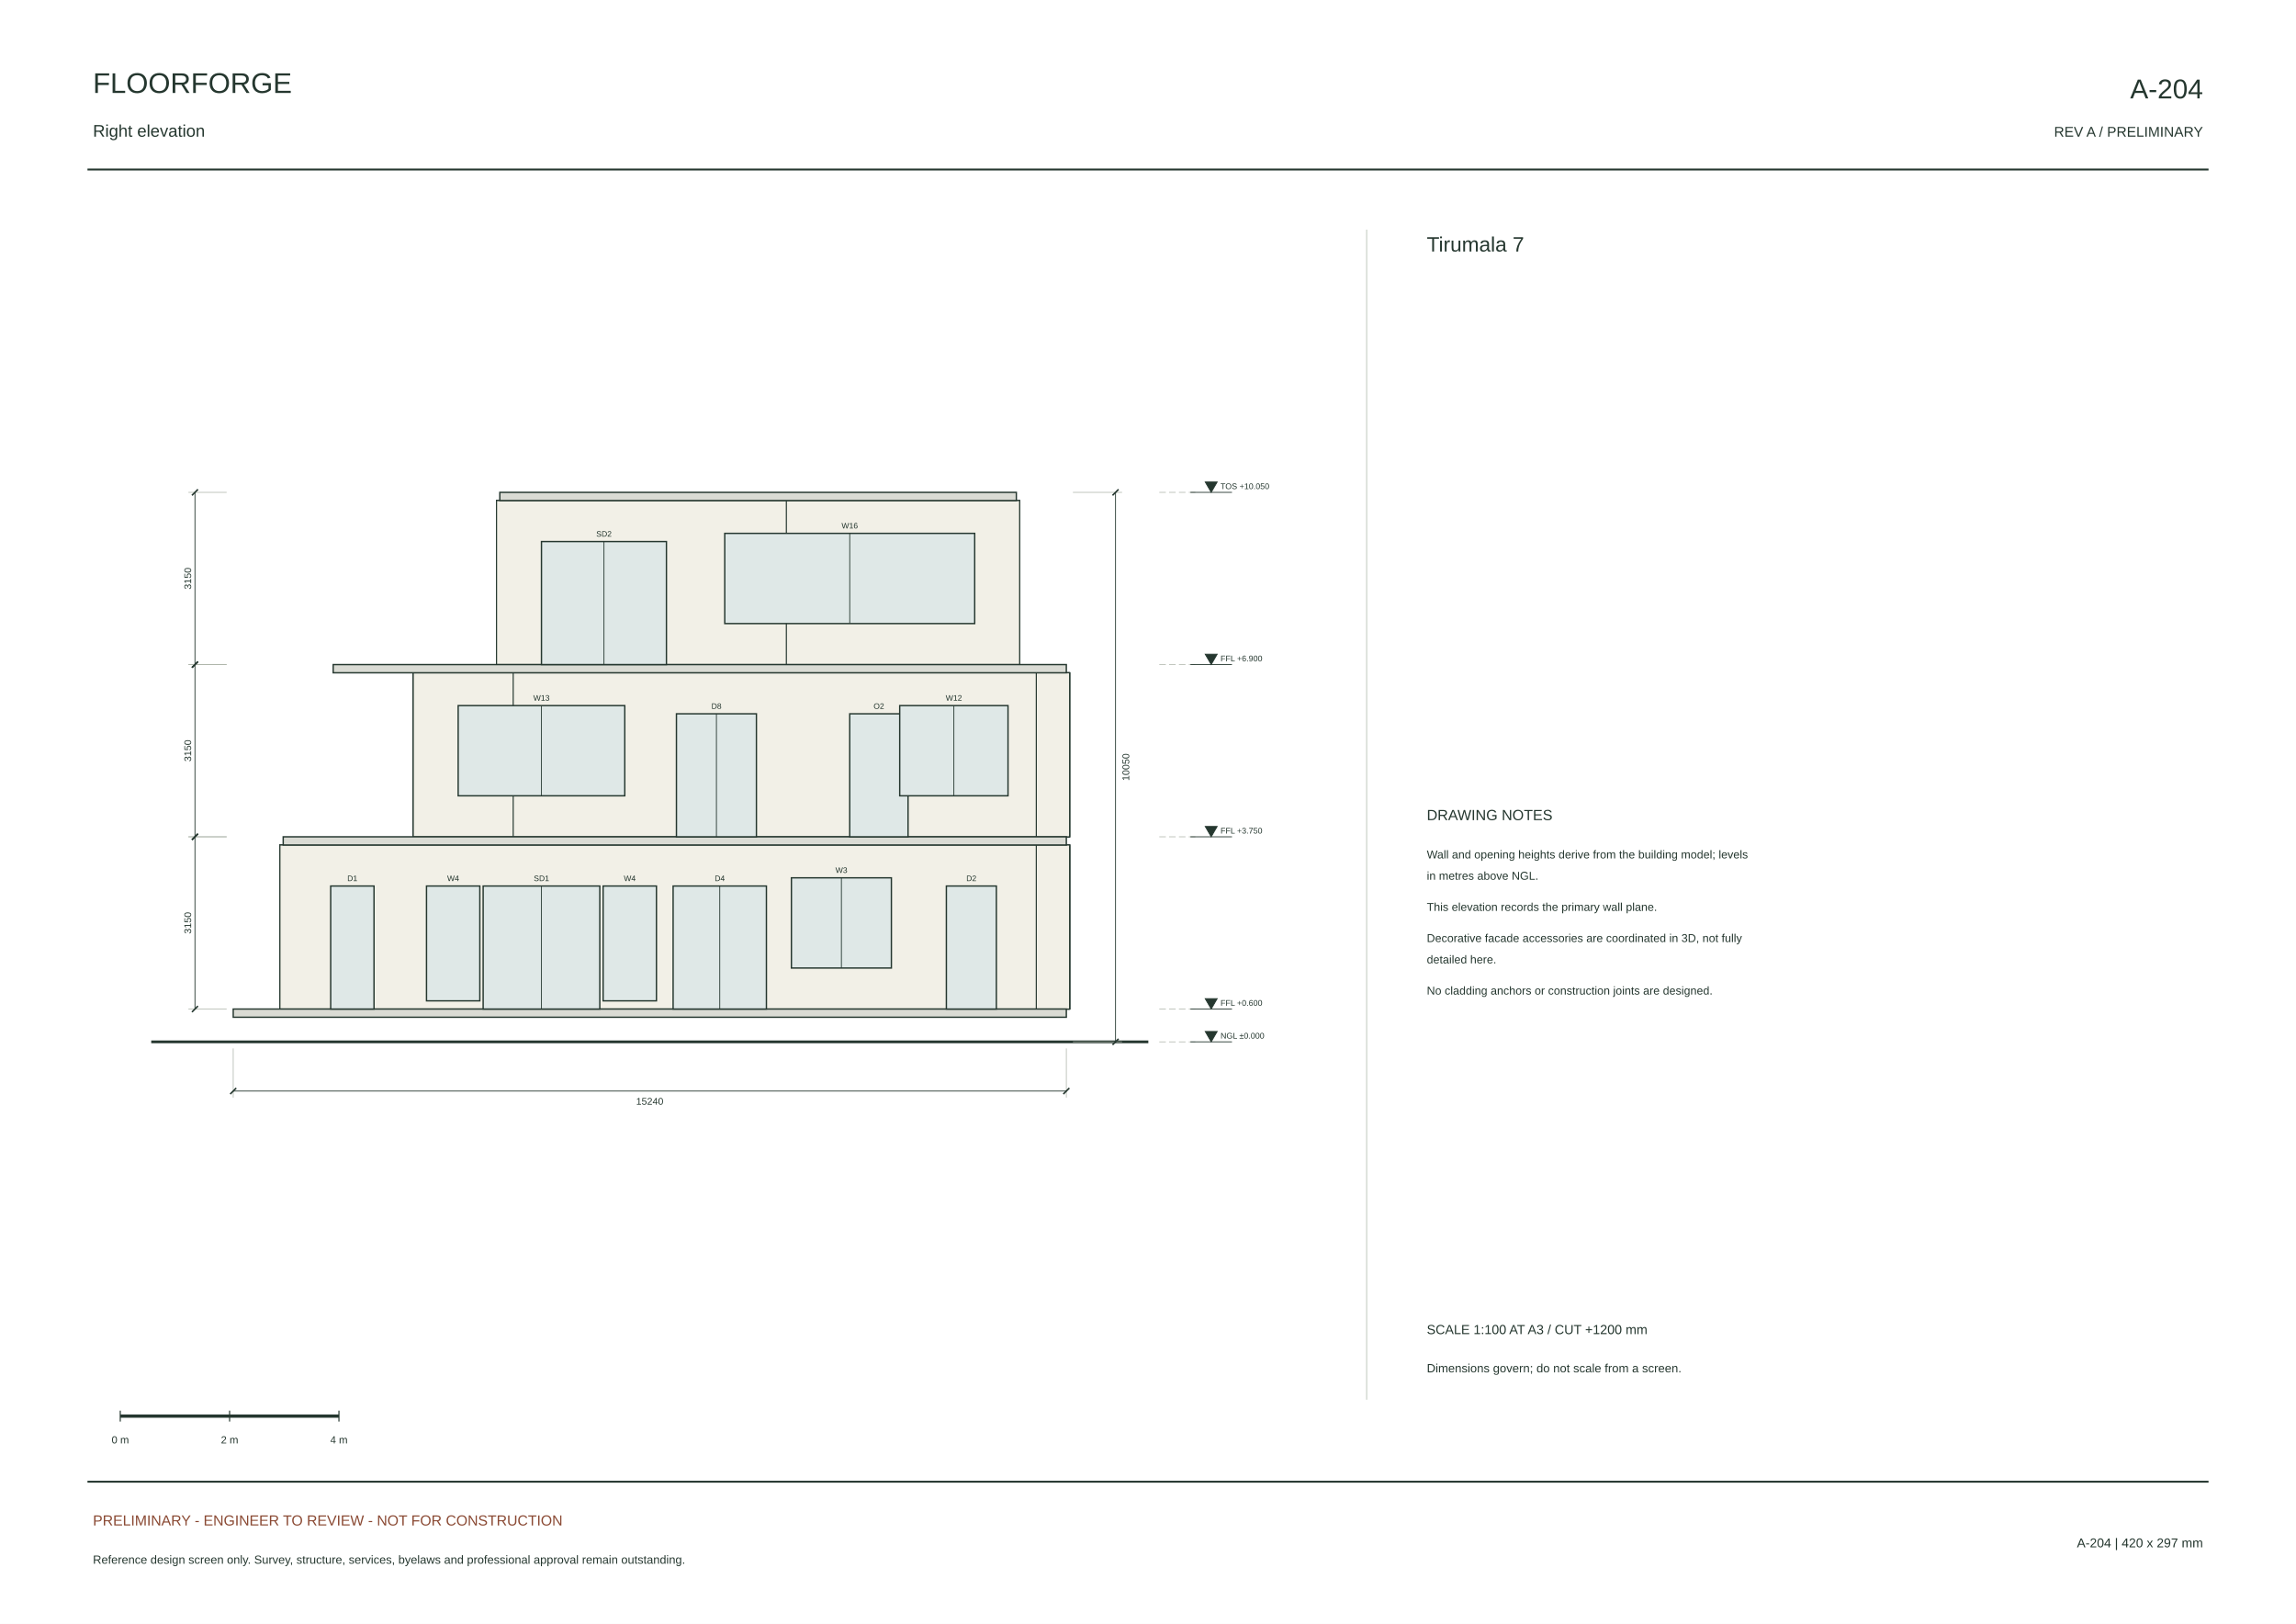
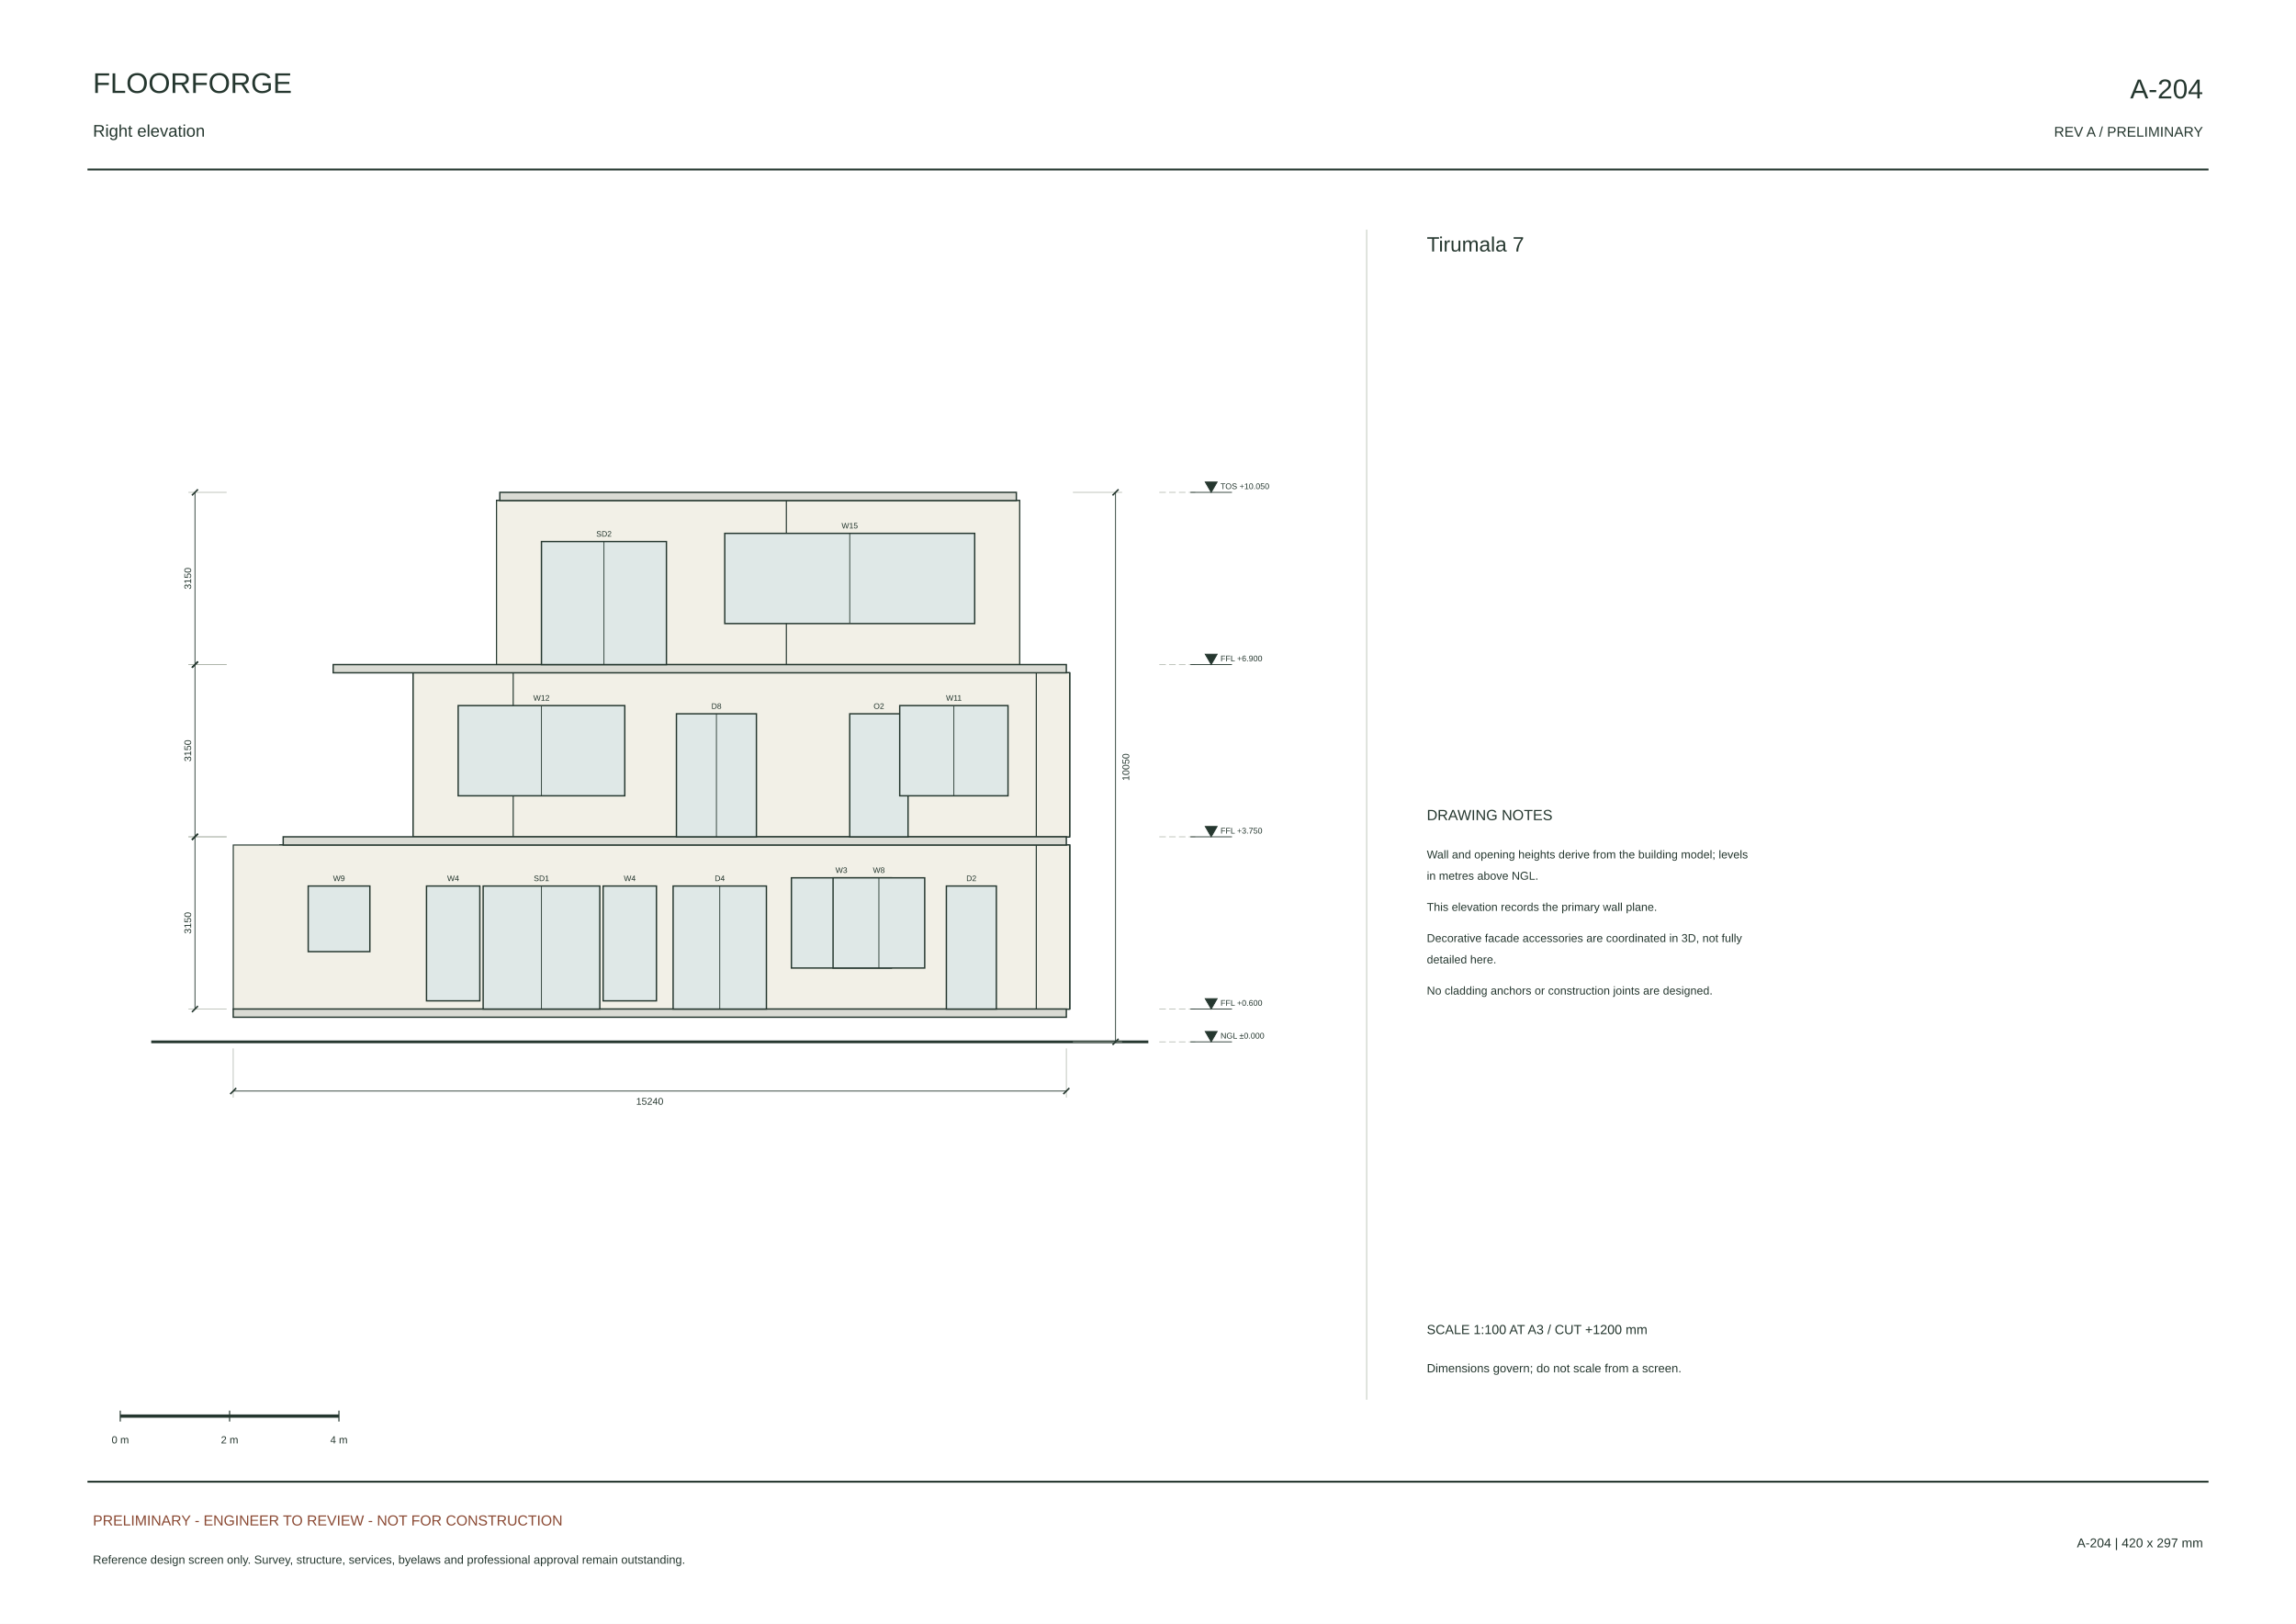
<svg xmlns="http://www.w3.org/2000/svg" width="420mm" height="297mm" viewBox="0 0 420 297">
  <rect width="420" height="297" fill="white" />
  <g font-family="Arial,Helvetica,sans-serif">
    <path d="M 16 31 H 404 M 16 271 H 404" stroke="#25372f" stroke-width=".35" />
    <text x="17" y="17" fill="#25372f" font-size="5.2" text-anchor="start">FLOORFORGE</text>
    <text x="17" y="25" fill="#25372f" font-size="3.1" text-anchor="start">Right elevation</text>
    <text x="403" y="18" fill="#25372f" font-size="5" text-anchor="end">A-204</text>
    <text x="403" y="25" fill="#25372f" font-size="2.6" text-anchor="end">REV A / PRELIMINARY</text>
    <polygon points="194.463,184.55 195.662,184.55 195.662,154.55 194.463,154.55" fill="#f2f0e7" stroke="#25372f" stroke-width="0.2" />
    <polygon points="188.367,184.55 189.566,184.55 189.566,154.55 188.367,154.55" fill="#f2f0e7" stroke="#25372f" stroke-width="0.2" />
    <polygon points="179.222,184.55 180.423,184.55 180.423,154.55 179.222,154.55" fill="#f2f0e7" stroke="#25372f" stroke-width="0.2" />
    <polygon points="177.698,184.55 178.899,184.55 178.899,154.55 177.698,154.55" fill="#f2f0e7" stroke="#25372f" stroke-width="0.2" />
    <polygon points="170.078,184.55 171.279,184.55 171.279,154.55 170.078,154.55" fill="#f2f0e7" stroke="#25372f" stroke-width="0.2" />
    <polygon points="142.647,184.55 143.846,184.55 143.846,154.55 142.647,154.55" fill="#f2f0e7" stroke="#25372f" stroke-width="0.2" />
    <polygon points="141.123,184.55 142.322,184.55 142.322,154.55 141.123,154.55" fill="#f2f0e7" stroke="#25372f" stroke-width="0.2" />
    <polygon points="121.311,184.55 122.51,184.55 122.51,154.55 121.311,154.55" fill="#f2f0e7" stroke="#25372f" stroke-width="0.2" />
    <polygon points="93.879,184.55 95.079,184.55 95.079,154.55 93.879,154.55" fill="#f2f0e7" stroke="#25372f" stroke-width="0.2" />
    <polygon points="75.591,184.55 76.79,184.55 76.79,154.55 75.591,154.55" fill="#f2f0e7" stroke="#25372f" stroke-width="0.2" />
    <polygon points="72.543,184.55 73.743,184.55 73.743,154.55 72.543,154.55" fill="#f2f0e7" stroke="#25372f" stroke-width="0.2" />
    <polygon points="51.206,184.55 52.407,184.55 52.407,154.55 51.206,154.55" fill="#f2f0e7" stroke="#25372f" stroke-width="0.2" />
    <polygon points="141.123,184.55 195.662,184.55 195.662,154.55 141.123,154.55" fill="#f2f0e7" stroke="#25372f" stroke-width="0.2" />
    <polygon points="75.591,184.55 142.322,184.55 142.322,154.55 75.591,154.55" fill="#f2f0e7" stroke="#25372f" stroke-width="0.2" />
    <polygon points="170.078,184.55 195.662,184.55 195.662,154.55 170.078,154.55" fill="#f2f0e7" stroke="#25372f" stroke-width="0.2" />
    <polygon points="141.123,184.55 171.279,184.55 171.279,154.55 141.123,154.55" fill="#f2f0e7" stroke="#25372f" stroke-width="0.2" />
    <polygon points="177.698,184.55 195.662,184.55 195.662,154.55 177.698,154.55" fill="#f2f0e7" stroke="#25372f" stroke-width="0.2" />
    <polygon points="51.206,184.55 76.79,184.55 76.79,154.55 51.206,154.55" fill="#f2f0e7" stroke="#25372f" stroke-width="0.2" />
    <polygon points="75.591,184.55 122.51,184.55 122.51,154.55 75.591,154.55" fill="#f2f0e7" stroke="#25372f" stroke-width="0.2" />
    <polygon points="142.647,184.55 195.662,184.55 195.662,154.55 142.647,154.55" fill="#f2f0e7" stroke="#25372f" stroke-width="0.2" />
    <polygon points="51.206,184.55 95.079,184.55 95.079,154.55 51.206,154.55" fill="#f2f0e7" stroke="#25372f" stroke-width="0.2" />
-     <polygon points="51.206,184.55 189.566,184.55 189.566,154.55 51.206,154.55" fill="#f2f0e7" stroke="#25372f" stroke-width="0.2" />
+     <polygon points="42.672,184.55 189.566,184.55 189.566,154.55 42.672,154.55" fill="#f2f0e7" stroke="#25372f" stroke-width="0.2" />
    <polygon points="194.463,153.05 195.662,153.05 195.662,123.05 194.463,123.05" fill="#f2f0e7" stroke="#25372f" stroke-width="0.2" />
    <polygon points="188.367,153.05 189.566,153.05 189.566,123.05 188.367,123.05" fill="#f2f0e7" stroke="#25372f" stroke-width="0.2" />
    <polygon points="173.126,153.05 174.327,153.05 174.327,123.05 173.126,123.05" fill="#f2f0e7" stroke="#25372f" stroke-width="0.2" />
    <polygon points="148.743,153.05 149.942,153.05 149.942,123.05 148.743,123.05" fill="#f2f0e7" stroke="#25372f" stroke-width="0.2" />
    <polygon points="142.647,153.05 143.846,153.05 143.846,123.05 142.647,123.05" fill="#f2f0e7" stroke="#25372f" stroke-width="0.2" />
    <polygon points="139.599,153.05 140.798,153.05 140.798,123.05 139.599,123.05" fill="#f2f0e7" stroke="#25372f" stroke-width="0.2" />
    <polygon points="121.311,153.05 122.51,153.05 122.51,123.05 121.311,123.05" fill="#f2f0e7" stroke="#25372f" stroke-width="0.2" />
    <polygon points="93.879,153.05 95.079,153.05 95.079,123.05 93.879,123.05" fill="#f2f0e7" stroke="#25372f" stroke-width="0.2" />
    <polygon points="90.831,153.05 92.031,153.05 92.031,123.05 90.831,123.05" fill="#f2f0e7" stroke="#25372f" stroke-width="0.2" />
    <polygon points="75.591,153.05 76.79,153.05 76.79,123.05 75.591,123.05" fill="#f2f0e7" stroke="#25372f" stroke-width="0.2" />
    <polygon points="139.599,153.05 195.662,153.05 195.662,123.05 139.599,123.05" fill="#f2f0e7" stroke="#25372f" stroke-width="0.2" />
    <polygon points="75.591,153.05 122.51,153.05 122.51,123.05 75.591,123.05" fill="#f2f0e7" stroke="#25372f" stroke-width="0.2" />
    <polygon points="121.311,153.05 140.798,153.05 140.798,123.05 121.311,123.05" fill="#f2f0e7" stroke="#25372f" stroke-width="0.2" />
    <polygon points="139.599,153.05 195.662,153.05 195.662,123.05 139.599,123.05" fill="#f2f0e7" stroke="#25372f" stroke-width="0.2" />
    <polygon points="75.591,153.05 122.51,153.05 122.51,123.05 75.591,123.05" fill="#f2f0e7" stroke="#25372f" stroke-width="0.2" />
    <polygon points="148.743,153.05 174.327,153.05 174.327,123.05 148.743,123.05" fill="#f2f0e7" stroke="#25372f" stroke-width="0.2" />
    <polygon points="75.591,153.05 92.031,153.05 92.031,123.05 75.591,123.05" fill="#f2f0e7" stroke="#25372f" stroke-width="0.2" />
    <polygon points="173.126,153.05 195.662,153.05 195.662,123.05 173.126,123.05" fill="#f2f0e7" stroke="#25372f" stroke-width="0.2" />
    <polygon points="142.647,153.05 189.566,153.05 189.566,123.05 142.647,123.05" fill="#f2f0e7" stroke="#25372f" stroke-width="0.2" />
    <polygon points="75.591,153.05 95.079,153.05 95.079,123.05 75.591,123.05" fill="#f2f0e7" stroke="#25372f" stroke-width="0.2" />
    <polygon points="93.879,153.05 189.566,153.05 189.566,123.05 93.879,123.05" fill="#f2f0e7" stroke="#25372f" stroke-width="0.2" />
    <polygon points="185.319,121.55 186.518,121.55 186.518,91.55 185.319,91.55" fill="#f2f0e7" stroke="#25372f" stroke-width="0.2" />
    <polygon points="142.647,121.55 143.846,121.55 143.846,91.55 142.647,91.55" fill="#f2f0e7" stroke="#25372f" stroke-width="0.2" />
    <polygon points="131.978,121.55 133.179,121.55 133.179,91.55 131.978,91.55" fill="#f2f0e7" stroke="#25372f" stroke-width="0.2" />
    <polygon points="90.831,121.55 92.031,121.55 92.031,91.55 90.831,91.55" fill="#f2f0e7" stroke="#25372f" stroke-width="0.2" />
    <polygon points="90.831,121.55 92.031,121.55 92.031,91.55 90.831,91.55" fill="#f2f0e7" stroke="#25372f" stroke-width="0.2" />
    <polygon points="90.831,121.55 186.518,121.55 186.518,91.55 90.831,91.55" fill="#f2f0e7" stroke="#25372f" stroke-width="0.2" />
    <polygon points="90.831,121.55 186.518,121.55 186.518,91.55 90.831,91.55" fill="#f2f0e7" stroke="#25372f" stroke-width="0.2" />
    <polygon points="90.831,121.55 133.179,121.55 133.179,91.55 90.831,91.55" fill="#f2f0e7" stroke="#25372f" stroke-width="0.2" />
    <polygon points="90.831,121.55 143.846,121.55 143.846,91.55 90.831,91.55" fill="#f2f0e7" stroke="#25372f" stroke-width="0.2" />
    <polygon points="42.663,186.05 195.062,186.05 195.062,184.55 42.663,184.55" fill="#dadbd4" stroke="#25372f" stroke-width="0.25" />
    <polygon points="51.806,154.55 195.062,154.55 195.062,153.05 51.806,153.05" fill="#dadbd4" stroke="#25372f" stroke-width="0.25" />
    <polygon points="60.95,123.05 195.062,123.05 195.062,121.55 60.95,121.55" fill="#dadbd4" stroke="#25372f" stroke-width="0.25" />
    <polygon points="91.43,91.55 185.918,91.55 185.918,90.05 91.43,90.05" fill="#dadbd4" stroke="#25372f" stroke-width="0.25" />
    <path d="M 27.663 190.55 L 210.062 190.55" fill="none" stroke="#25372f" stroke-width="0.5" />
    <polygon points="173.117,184.55 182.261,184.55 182.261,162.05 173.117,162.05" fill="#dfe8e7" stroke="#25372f" stroke-width="0.25" />
    <text x="177.689" y="161.15" fill="#25372f" font-size="1.45" text-anchor="middle">D2</text>
    <polygon points="123.13,184.55 140.198,184.55 140.198,162.05 123.13,162.05" fill="#dfe8e7" stroke="#25372f" stroke-width="0.25" />
    <path d="M 131.664 184.55 L 131.664 162.05" fill="none" stroke="#25372f" stroke-width="0.15" />
    <text x="131.664" y="161.15" fill="#25372f" font-size="1.45" text-anchor="middle">D4</text>
    <polygon points="88.382,184.55 109.719,184.55 109.719,162.05 88.382,162.05" fill="#dfe8e7" stroke="#25372f" stroke-width="0.25" />
    <path d="M 99.05 184.55 L 99.05 162.05" fill="none" stroke="#25372f" stroke-width="0.15" />
    <text x="99.05" y="161.15" fill="#25372f" font-size="1.45" text-anchor="middle">SD1</text>
-     <polygon points="60.493,184.55 68.418,184.55 68.418,162.05 60.493,162.05" fill="#dfe8e7" stroke="#25372f" stroke-width="0.25" />
-     <text x="64.456" y="161.15" fill="#25372f" font-size="1.45" text-anchor="middle">D1</text>
    <polygon points="144.77,177.05 163.059,177.05 163.059,160.55 144.77,160.55" fill="#dfe8e7" stroke="#25372f" stroke-width="0.25" />
    <path d="M 153.915 177.05 L 153.915 160.55" fill="none" stroke="#25372f" stroke-width="0.15" />
    <text x="153.915" y="159.65" fill="#25372f" font-size="1.45" text-anchor="middle">W3</text>
    <polygon points="110.328,183.05 120.082,183.05 120.082,162.05 110.328,162.05" fill="#dfe8e7" stroke="#25372f" stroke-width="0.25" />
    <text x="115.205" y="161.15" fill="#25372f" font-size="1.45" text-anchor="middle">W4</text>
    <polygon points="78.019,183.05 87.773,183.05 87.773,162.05 78.019,162.05" fill="#dfe8e7" stroke="#25372f" stroke-width="0.25" />
    <text x="82.896" y="161.15" fill="#25372f" font-size="1.45" text-anchor="middle">W4</text>
+     <polygon points="56.379,174.05 67.656,174.05 67.656,162.05 56.379,162.05" fill="#dfe8e7" stroke="#25372f" stroke-width="0.25" />
+     <text x="62.017" y="161.15" fill="#25372f" font-size="1.45" text-anchor="middle">W9</text>
+     <polygon points="152.391,177.05 169.155,177.05 169.155,160.55 152.391,160.55" fill="#dfe8e7" stroke="#25372f" stroke-width="0.25" />
+     <path d="M 160.773 177.05 L 160.773 160.55" fill="none" stroke="#25372f" stroke-width="0.15" />
+     <text x="160.773" y="159.65" fill="#25372f" font-size="1.45" text-anchor="middle">W8</text>
    <polygon points="155.439,153.05 166.107,153.05 166.107,130.55 155.439,130.55" fill="#dfe8e7" stroke="#25372f" stroke-width="0.25" />
    <text x="160.773" y="129.65" fill="#25372f" font-size="1.45" text-anchor="middle">O2</text>
    <polygon points="123.739,153.05 138.37,153.05 138.37,130.55 123.739,130.55" fill="#dfe8e7" stroke="#25372f" stroke-width="0.25" />
    <path d="M 131.054 153.05 L 131.054 130.55" fill="none" stroke="#25372f" stroke-width="0.15" />
    <text x="131.054" y="129.65" fill="#25372f" font-size="1.45" text-anchor="middle">D8</text>
    <polygon points="164.583,145.55 184.394,145.55 184.394,129.05 164.583,129.05" fill="#dfe8e7" stroke="#25372f" stroke-width="0.25" />
    <path d="M 174.488 145.55 L 174.488 129.05" fill="none" stroke="#25372f" stroke-width="0.15" />
-     <text x="174.488" y="128.15" fill="#25372f" font-size="1.45" text-anchor="middle">W12</text>
+     <text x="174.488" y="128.15" fill="#25372f" font-size="1.45" text-anchor="middle">W11</text>
    <polygon points="83.811,145.55 114.29,145.55 114.29,129.05 83.811,129.05" fill="#dfe8e7" stroke="#25372f" stroke-width="0.25" />
    <path d="M 99.05 145.55 L 99.05 129.05" fill="none" stroke="#25372f" stroke-width="0.15" />
-     <text x="99.05" y="128.15" fill="#25372f" font-size="1.45" text-anchor="middle">W13</text>
+     <text x="99.05" y="128.15" fill="#25372f" font-size="1.45" text-anchor="middle">W12</text>
    <polygon points="99.05,121.55 121.91,121.55 121.91,99.05 99.05,99.05" fill="#dfe8e7" stroke="#25372f" stroke-width="0.25" />
    <path d="M 110.481 121.55 L 110.481 99.05" fill="none" stroke="#25372f" stroke-width="0.15" />
    <text x="110.481" y="98.15" fill="#25372f" font-size="1.45" text-anchor="middle">SD2</text>
    <polygon points="132.578,114.05 178.298,114.05 178.298,97.55 132.578,97.55" fill="#dfe8e7" stroke="#25372f" stroke-width="0.25" />
    <path d="M 155.439 114.05 L 155.439 97.55" fill="none" stroke="#25372f" stroke-width="0.15" />
-     <text x="155.439" y="96.65" fill="#25372f" font-size="1.45" text-anchor="middle">W16</text>
+     <text x="155.439" y="96.65" fill="#25372f" font-size="1.45" text-anchor="middle">W15</text>
    <path d="M 42.663 191.75 L 42.663 200.75" fill="none" stroke="#a8afa4" stroke-width="0.12" />
    <path d="M 195.062 191.75 L 195.062 200.75" fill="none" stroke="#a8afa4" stroke-width="0.12" />
    <path d="M 42.663 199.55 L 195.062 199.55" fill="none" stroke="#25372f" stroke-width="0.15" />
    <path d="M 42.112 200.1 L 43.212 199" fill="none" stroke="#25372f" stroke-width="0.28" />
    <path d="M 194.512 200.1 L 195.613 199" fill="none" stroke="#25372f" stroke-width="0.28" />
    <text x="118.862" y="202.05" fill="#25372f" font-size="1.8" text-anchor="middle">15240</text>
    <path d="M 196.262 190.55 L 205.262 190.55" fill="none" stroke="#a8afa4" stroke-width="0.12" />
    <path d="M 196.262 90.05 L 205.262 90.05" fill="none" stroke="#a8afa4" stroke-width="0.12" />
    <path d="M 204.062 190.55 L 204.062 90.05" fill="none" stroke="#25372f" stroke-width="0.15" />
    <path d="M 203.512 191.1 L 204.613 190" fill="none" stroke="#25372f" stroke-width="0.28" />
    <path d="M 203.512 90.6 L 204.613 89.5" fill="none" stroke="#25372f" stroke-width="0.28" />
    <text x="206.562" y="140.3" fill="#25372f" font-size="1.8" text-anchor="middle" transform="rotate(-90.0 206.5625 140.3)">10050</text>
    <path d="M 41.462 184.55 L 34.462 184.55" fill="none" stroke="#a8afa4" stroke-width="0.12" />
    <path d="M 41.462 153.05 L 34.462 153.05" fill="none" stroke="#a8afa4" stroke-width="0.12" />
    <path d="M 35.663 184.55 L 35.663 153.05" fill="none" stroke="#25372f" stroke-width="0.15" />
    <path d="M 35.112 185.1 L 36.212 184" fill="none" stroke="#25372f" stroke-width="0.28" />
    <path d="M 35.112 153.6 L 36.212 152.5" fill="none" stroke="#25372f" stroke-width="0.28" />
    <text x="34.962" y="168.8" fill="#25372f" font-size="1.8" text-anchor="middle" transform="rotate(-90.0 34.9625 168.8)">3150</text>
    <path d="M 41.462 153.05 L 34.462 153.05" fill="none" stroke="#a8afa4" stroke-width="0.12" />
    <path d="M 41.462 121.55 L 34.462 121.55" fill="none" stroke="#a8afa4" stroke-width="0.12" />
    <path d="M 35.663 153.05 L 35.663 121.55" fill="none" stroke="#25372f" stroke-width="0.15" />
    <path d="M 35.112 153.6 L 36.212 152.5" fill="none" stroke="#25372f" stroke-width="0.28" />
    <path d="M 35.112 122.1 L 36.212 121" fill="none" stroke="#25372f" stroke-width="0.28" />
    <text x="34.962" y="137.3" fill="#25372f" font-size="1.8" text-anchor="middle" transform="rotate(-90.0 34.9625 137.3)">3150</text>
    <path d="M 41.462 121.55 L 34.462 121.55" fill="none" stroke="#a8afa4" stroke-width="0.12" />
    <path d="M 41.462 90.05 L 34.462 90.05" fill="none" stroke="#a8afa4" stroke-width="0.12" />
    <path d="M 35.663 121.55 L 35.663 90.05" fill="none" stroke="#25372f" stroke-width="0.15" />
    <path d="M 35.112 122.1 L 36.212 121" fill="none" stroke="#25372f" stroke-width="0.28" />
    <path d="M 35.112 90.6 L 36.212 89.5" fill="none" stroke="#25372f" stroke-width="0.28" />
    <text x="34.962" y="105.8" fill="#25372f" font-size="1.8" text-anchor="middle" transform="rotate(-90.0 34.9625 105.8)">3150</text>
    <path d="M 212.062 190.55 L 219.062 190.55" fill="none" stroke="#a8afa4" stroke-width="0.12" stroke-dasharray="1.2 .6" />
    <polygon points="220.463,188.65 222.662,188.65 221.562,190.55" fill="#25372f" stroke="#25372f" stroke-width="0.15" />
    <path d="M 217.762 190.55 L 225.363 190.55" fill="none" stroke="#25372f" stroke-width="0.15" />
    <text x="223.262" y="189.95" fill="#25372f" font-size="1.5" text-anchor="start">NGL ±0.000</text>
    <path d="M 212.062 184.55 L 219.062 184.55" fill="none" stroke="#a8afa4" stroke-width="0.12" stroke-dasharray="1.2 .6" />
    <polygon points="220.463,182.65 222.662,182.65 221.562,184.55" fill="#25372f" stroke="#25372f" stroke-width="0.15" />
    <path d="M 217.762 184.55 L 225.363 184.55" fill="none" stroke="#25372f" stroke-width="0.15" />
    <text x="223.262" y="183.95" fill="#25372f" font-size="1.5" text-anchor="start">FFL +0.600</text>
    <path d="M 212.062 153.05 L 219.062 153.05" fill="none" stroke="#a8afa4" stroke-width="0.12" stroke-dasharray="1.2 .6" />
    <polygon points="220.463,151.15 222.662,151.15 221.562,153.05" fill="#25372f" stroke="#25372f" stroke-width="0.15" />
    <path d="M 217.762 153.05 L 225.363 153.05" fill="none" stroke="#25372f" stroke-width="0.15" />
    <text x="223.262" y="152.45" fill="#25372f" font-size="1.5" text-anchor="start">FFL +3.750</text>
    <path d="M 212.062 121.55 L 219.062 121.55" fill="none" stroke="#a8afa4" stroke-width="0.12" stroke-dasharray="1.2 .6" />
    <polygon points="220.463,119.65 222.662,119.65 221.562,121.55" fill="#25372f" stroke="#25372f" stroke-width="0.15" />
    <path d="M 217.762 121.55 L 225.363 121.55" fill="none" stroke="#25372f" stroke-width="0.15" />
    <text x="223.262" y="120.95" fill="#25372f" font-size="1.5" text-anchor="start">FFL +6.900</text>
    <path d="M 212.062 90.05 L 219.062 90.05" fill="none" stroke="#a8afa4" stroke-width="0.12" stroke-dasharray="1.2 .6" />
    <polygon points="220.463,88.15 222.662,88.15 221.562,90.05" fill="#25372f" stroke="#25372f" stroke-width="0.15" />
    <path d="M 217.762 90.05 L 225.363 90.05" fill="none" stroke="#25372f" stroke-width="0.15" />
    <text x="223.262" y="89.45" fill="#25372f" font-size="1.5" text-anchor="start">TOS +10.050</text>
    <path d="M 250 42 V 256" stroke="#c9d0c7" stroke-width=".2" />
    <text x="261" y="46" fill="#25372f" font-size="3.8" text-anchor="start">Tirumala 7</text>
    <text x="261" y="150" fill="#25372f" font-size="2.7" text-anchor="start">DRAWING NOTES</text>
    <text x="261" y="157" fill="#25372f" font-size="2.1" text-anchor="start">Wall and opening heights derive from the building model; levels</text>
    <text x="261" y="160.9" fill="#25372f" font-size="2.1" text-anchor="start">in metres above NGL.</text>
    <text x="261" y="166.6" fill="#25372f" font-size="2.1" text-anchor="start">This elevation records the primary wall plane.</text>
    <text x="261" y="172.3" fill="#25372f" font-size="2.1" text-anchor="start">Decorative facade accessories are coordinated in 3D, not fully</text>
    <text x="261" y="176.2" fill="#25372f" font-size="2.1" text-anchor="start">detailed here.</text>
    <text x="261" y="181.9" fill="#25372f" font-size="2.1" text-anchor="start">No cladding anchors or construction joints are designed.</text>
    <text x="261" y="244" fill="#25372f" font-size="2.4" text-anchor="start">SCALE 1:100 AT A3 / CUT +1200 mm</text>
    <text x="261" y="251" fill="#25372f" font-size="2.2" text-anchor="start">Dimensions govern; do not scale from a screen.</text>
    <path d="M 22 259 H 62.0" stroke="#25372f" stroke-width=".6" />
    <path d="M 22.0 258 V 260" stroke="#25372f" stroke-width=".2" />
    <text x="22" y="264" fill="#25372f" font-size="1.9" text-anchor="middle">0 m</text>
    <path d="M 42.0 258 V 260" stroke="#25372f" stroke-width=".2" />
    <text x="42" y="264" fill="#25372f" font-size="1.9" text-anchor="middle">2 m</text>
    <path d="M 62.0 258 V 260" stroke="#25372f" stroke-width=".2" />
    <text x="62" y="264" fill="#25372f" font-size="1.9" text-anchor="middle">4 m</text>
    <text x="17" y="279" fill="#8a4933" font-size="2.65" text-anchor="start">PRELIMINARY - ENGINEER TO REVIEW - NOT FOR CONSTRUCTION</text>
    <text x="17" y="286" fill="#25372f" font-size="2.15" text-anchor="start">Reference design screen only. Survey, structure, services, byelaws and professional approval remain outstanding.</text>
    <text x="403" y="283" fill="#25372f" font-size="2.35" text-anchor="end">A-204  |  420 x 297 mm</text>
  </g>
</svg>
